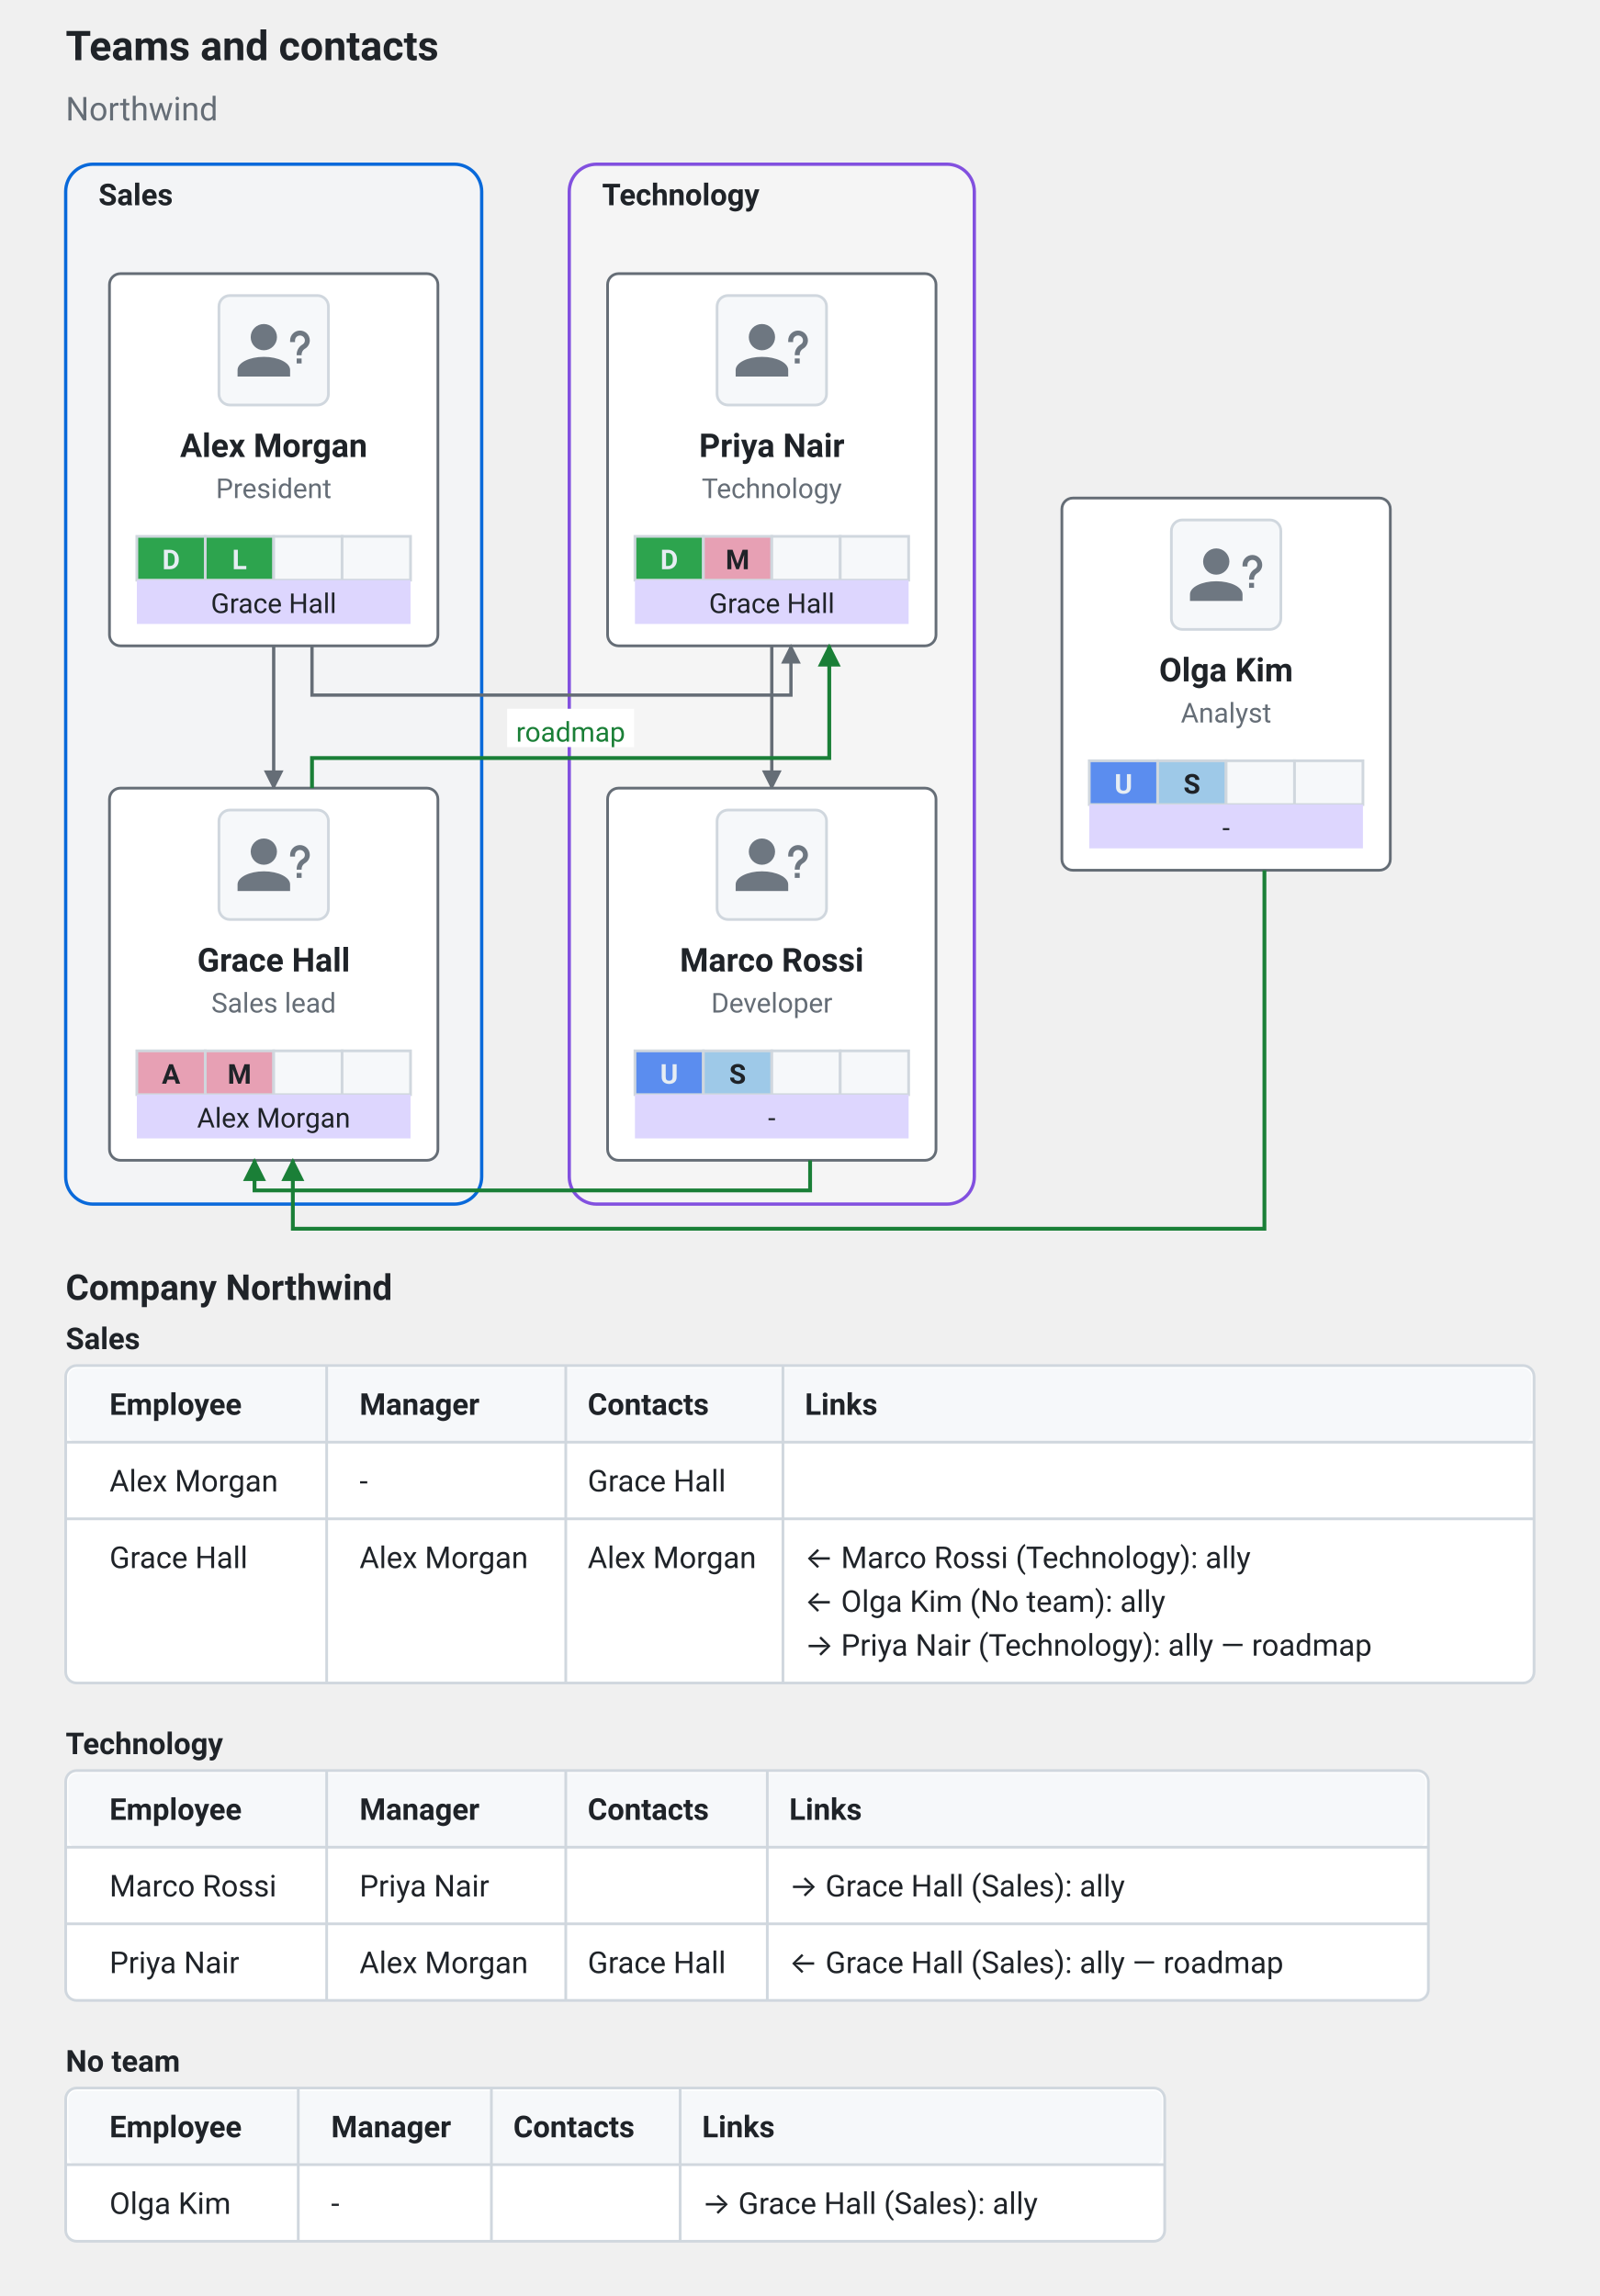
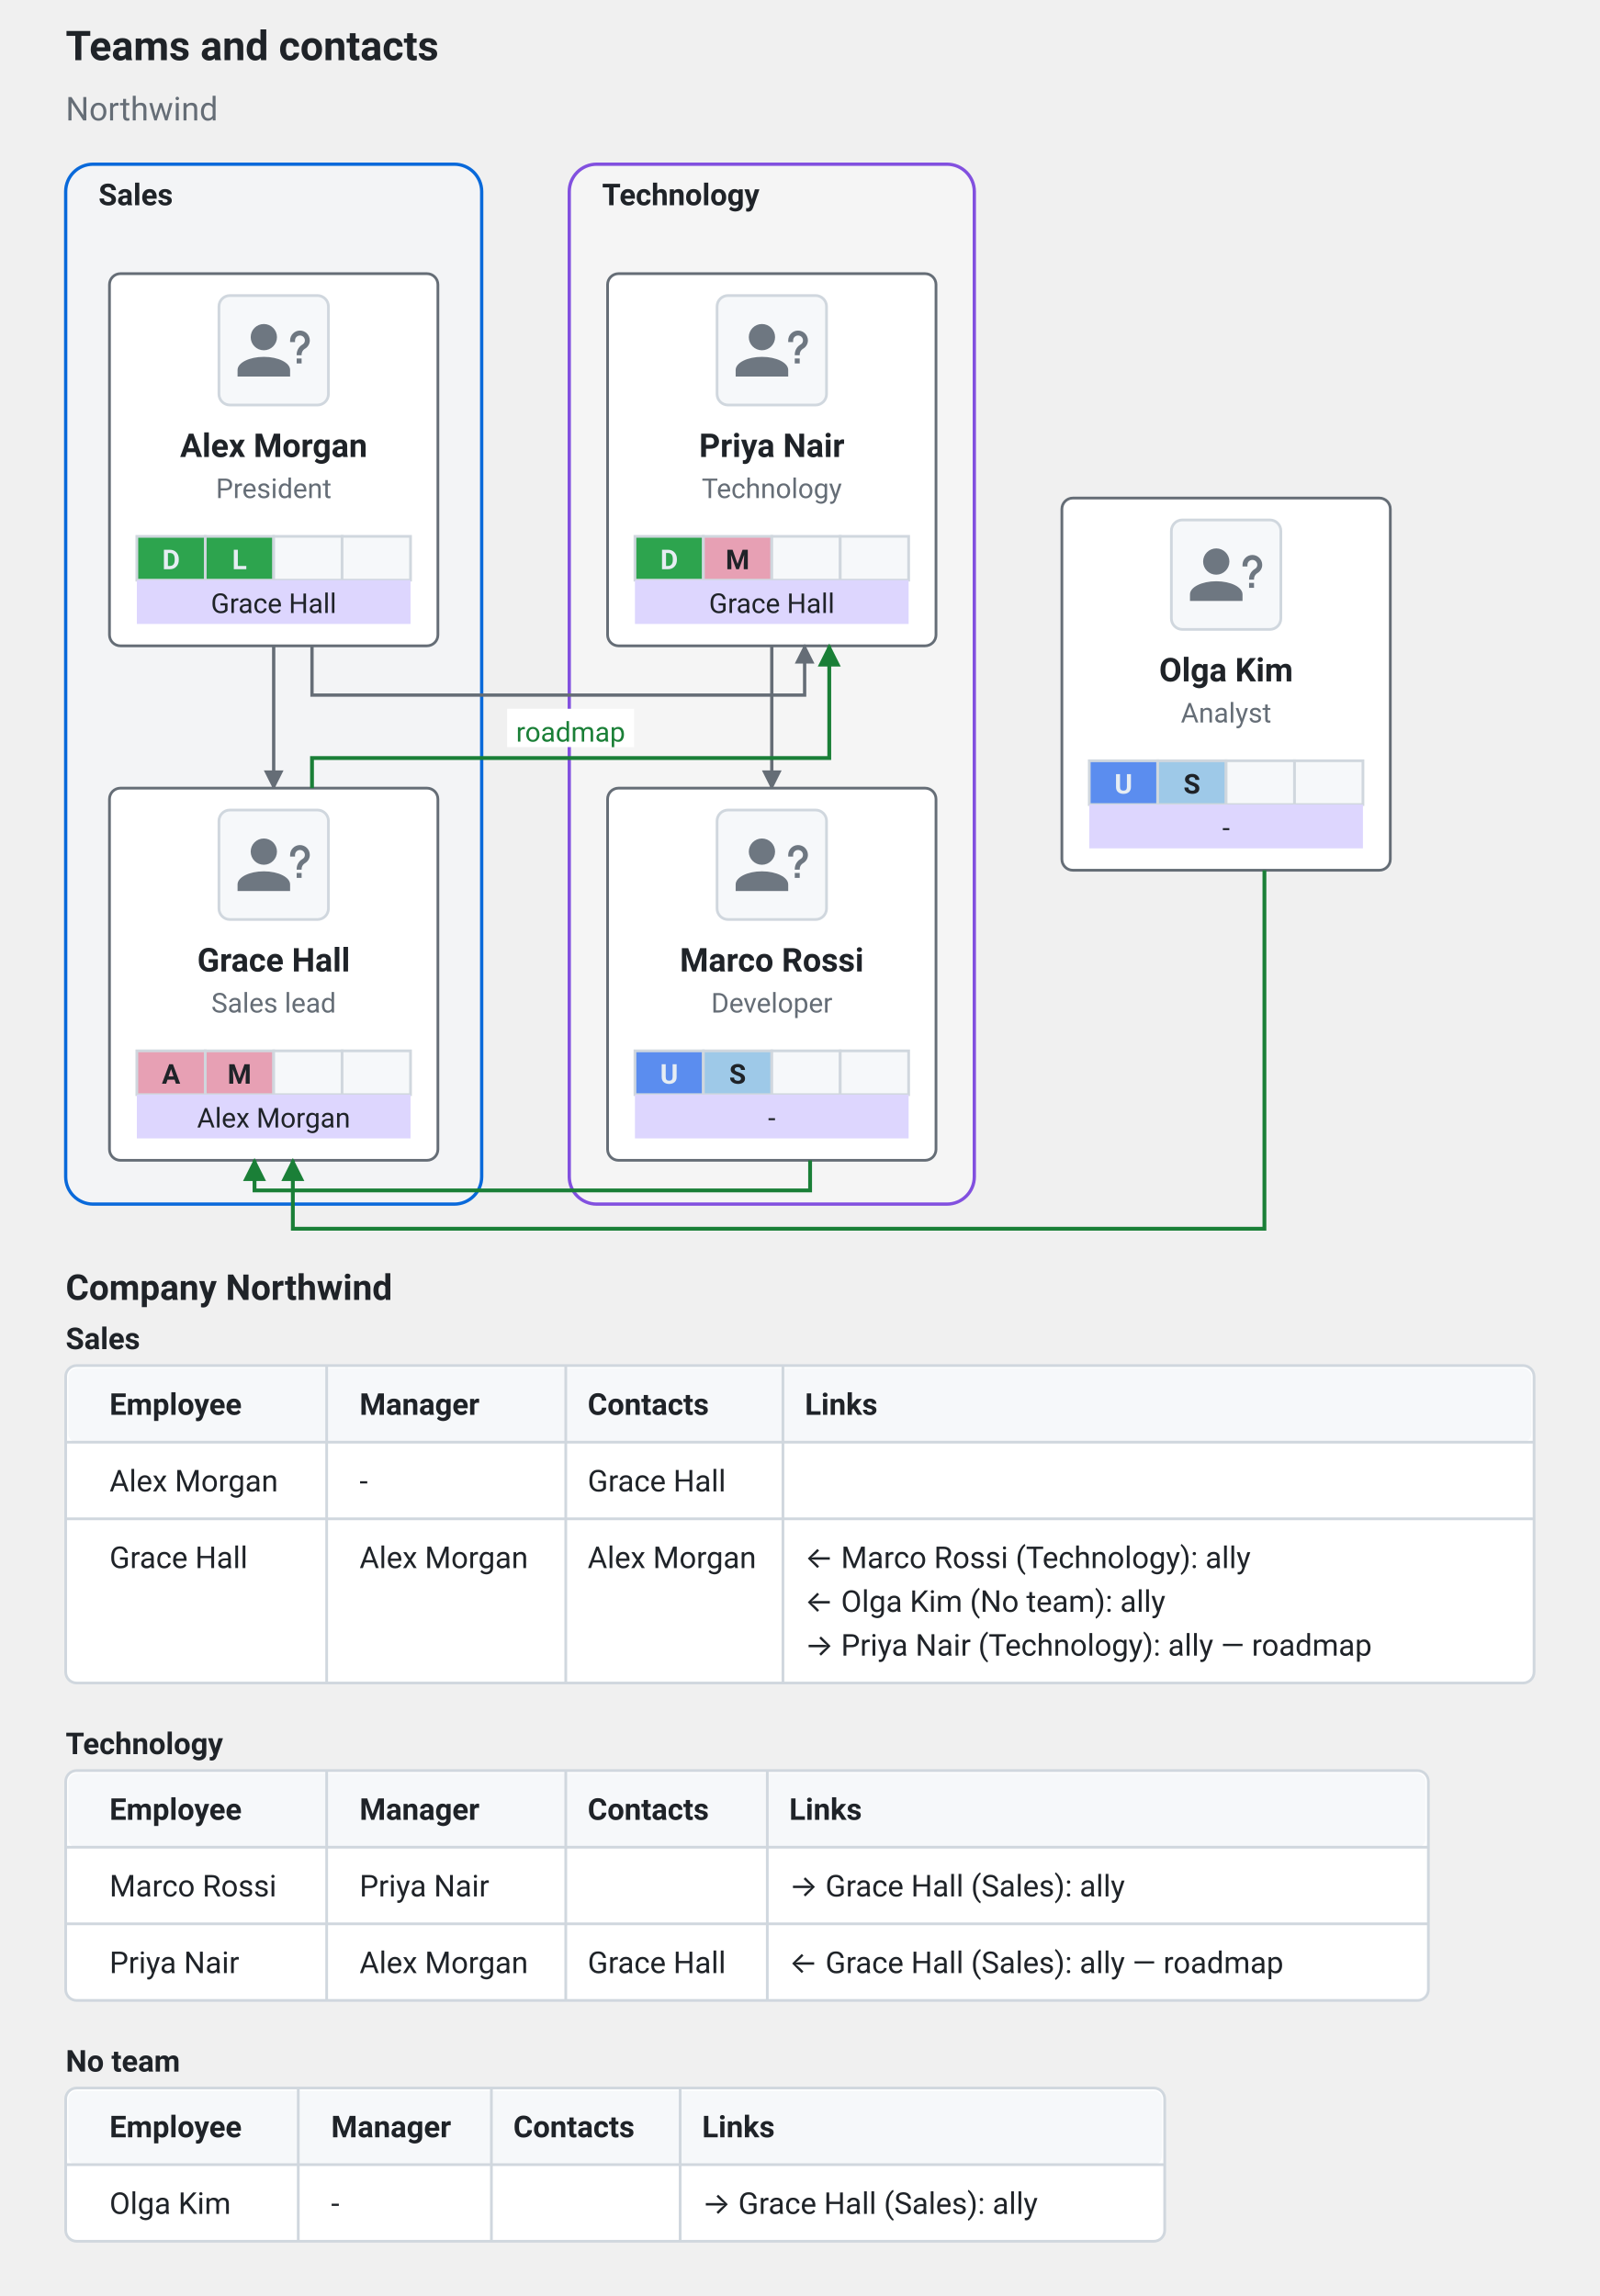
<svg xmlns="http://www.w3.org/2000/svg" viewBox="0 0 584.52 839" width="584.52" height="839" role="img" font-family="system-ui, -apple-system, &quot;Segoe UI&quot;, Roboto, sans-serif">
  <text x="24" y="22" fill="#1f2328" font-size="15" text-anchor="start" font-weight="700">Teams and contacts</text>
  <text x="24" y="44" fill="#656d76" font-size="12" text-anchor="start">Northwind</text>
  <text x="24" y="475" fill="#1f2328" font-size="13" text-anchor="start" font-weight="700" data-comms-title="powermap">Company Northwind</text>
  <text x="24" y="493" fill="#1f2328" font-size="11" text-anchor="start" font-weight="700" data-comms-team="powermap">Sales</text>
  <rect x="24" y="499" width="536.52" height="116" fill="#ffffff" stroke="#d0d7de" stroke-width="1" rx="4" data-comms="powermap" />
  <rect x="25" y="500" width="534.52" height="27" fill="#f6f8fa" rx="3" data-comms-header="powermap" />
  <text x="40" y="517" fill="#1f2328" font-size="11" text-anchor="start" font-weight="700">Employee</text>
  <text x="131.36" y="517" fill="#1f2328" font-size="11" text-anchor="start" font-weight="700">Manager</text>
  <text x="214.72" y="517" fill="#1f2328" font-size="11" text-anchor="start" font-weight="700">Contacts</text>
  <text x="294.08" y="517" fill="#1f2328" font-size="11" text-anchor="start" font-weight="700">Links</text>
  <line x1="119.36" y1="499" x2="119.36" y2="615" stroke="#d0d7de" stroke-width="1" />
  <line x1="206.72" y1="499" x2="206.72" y2="615" stroke="#d0d7de" stroke-width="1" />
  <line x1="286.08" y1="499" x2="286.08" y2="615" stroke="#d0d7de" stroke-width="1" />
  <line x1="24" y1="527" x2="560.52" y2="527" stroke="#d0d7de" stroke-width="1" />
  <text x="40" y="545" fill="#1f2328" font-size="11" text-anchor="start">Alex Morgan</text>
  <text x="131.36" y="545" fill="#1f2328" font-size="11" text-anchor="start">-</text>
  <text x="214.72" y="545" fill="#1f2328" font-size="11" text-anchor="start">Grace Hall</text>
  <line x1="24" y1="555" x2="560.52" y2="555" stroke="#d0d7de" stroke-width="1" />
  <text x="40" y="573" fill="#1f2328" font-size="11" text-anchor="start">Grace Hall</text>
  <text x="131.36" y="573" fill="#1f2328" font-size="11" text-anchor="start">Alex Morgan</text>
  <text x="214.72" y="573" fill="#1f2328" font-size="11" text-anchor="start">Alex Morgan</text>
  <text x="294.08" y="573" fill="#1f2328" font-size="11" text-anchor="start">← Marco Rossi (Technology): ally</text>
  <text x="294.08" y="589" fill="#1f2328" font-size="11" text-anchor="start">← Olga Kim (No team): ally</text>
  <text x="294.08" y="605" fill="#1f2328" font-size="11" text-anchor="start">→ Priya Nair (Technology): ally — roadmap</text>
  <text x="24" y="641" fill="#1f2328" font-size="11" text-anchor="start" font-weight="700" data-comms-team="powermap">Technology</text>
  <rect x="24" y="647" width="497.91" height="84" fill="#ffffff" stroke="#d0d7de" stroke-width="1" rx="4" data-comms="powermap" />
  <rect x="25" y="648" width="495.91" height="27" fill="#f6f8fa" rx="3" data-comms-header="powermap" />
  <text x="40" y="665" fill="#1f2328" font-size="11" text-anchor="start" font-weight="700">Employee</text>
  <text x="131.36" y="665" fill="#1f2328" font-size="11" text-anchor="start" font-weight="700">Manager</text>
  <text x="214.72" y="665" fill="#1f2328" font-size="11" text-anchor="start" font-weight="700">Contacts</text>
  <text x="288.36" y="665" fill="#1f2328" font-size="11" text-anchor="start" font-weight="700">Links</text>
  <line x1="119.36" y1="647" x2="119.36" y2="731" stroke="#d0d7de" stroke-width="1" />
  <line x1="206.72" y1="647" x2="206.72" y2="731" stroke="#d0d7de" stroke-width="1" />
  <line x1="280.36" y1="647" x2="280.36" y2="731" stroke="#d0d7de" stroke-width="1" />
  <line x1="24" y1="675" x2="521.91" y2="675" stroke="#d0d7de" stroke-width="1" />
  <text x="40" y="693" fill="#1f2328" font-size="11" text-anchor="start">Marco Rossi</text>
  <text x="131.36" y="693" fill="#1f2328" font-size="11" text-anchor="start">Priya Nair</text>
  <text x="288.36" y="693" fill="#1f2328" font-size="11" text-anchor="start">→ Grace Hall (Sales): ally</text>
  <line x1="24" y1="703" x2="521.91" y2="703" stroke="#d0d7de" stroke-width="1" />
  <text x="40" y="721" fill="#1f2328" font-size="11" text-anchor="start">Priya Nair</text>
  <text x="131.36" y="721" fill="#1f2328" font-size="11" text-anchor="start">Alex Morgan</text>
  <text x="214.72" y="721" fill="#1f2328" font-size="11" text-anchor="start">Grace Hall</text>
  <text x="288.36" y="721" fill="#1f2328" font-size="11" text-anchor="start">← Grace Hall (Sales): ally — roadmap</text>
  <text x="24" y="757" fill="#1f2328" font-size="11" text-anchor="start" font-weight="700" data-comms-team="powermap">No team</text>
  <rect x="24" y="763" width="401.56" height="56" fill="#ffffff" stroke="#d0d7de" stroke-width="1" rx="4" data-comms="powermap" />
  <rect x="25" y="764" width="399.56" height="27" fill="#f6f8fa" rx="3" data-comms-header="powermap" />
  <text x="40" y="781" fill="#1f2328" font-size="11" text-anchor="start" font-weight="700">Employee</text>
  <text x="120.98" y="781" fill="#1f2328" font-size="11" text-anchor="start" font-weight="700">Manager</text>
  <text x="187.55" y="781" fill="#1f2328" font-size="11" text-anchor="start" font-weight="700">Contacts</text>
  <text x="256.52" y="781" fill="#1f2328" font-size="11" text-anchor="start" font-weight="700">Links</text>
  <line x1="108.98" y1="763" x2="108.98" y2="819" stroke="#d0d7de" stroke-width="1" />
  <line x1="179.55" y1="763" x2="179.55" y2="819" stroke="#d0d7de" stroke-width="1" />
  <line x1="248.52" y1="763" x2="248.52" y2="819" stroke="#d0d7de" stroke-width="1" />
  <line x1="24" y1="791" x2="425.56" y2="791" stroke="#d0d7de" stroke-width="1" />
  <text x="40" y="809" fill="#1f2328" font-size="11" text-anchor="start">Olga Kim</text>
  <text x="120.98" y="809" fill="#1f2328" font-size="11" text-anchor="start">-</text>
  <text x="256.52" y="809" fill="#1f2328" font-size="11" text-anchor="start">→ Grace Hall (Sales): ally</text>
  <defs>
    <marker id="ext-pm-report" viewBox="0 0 10 10" refX="9" refY="5" markerWidth="6" markerHeight="6" orient="auto-start-reverse">
      <path d="M 0 0 L 10 5 L 0 10 z" fill="#656d76" />
    </marker>
  </defs>
  <rect x="24" y="60" width="152" height="380" rx="10" ry="10" fill="#f6f8fa" fill-opacity="0.55" stroke="#0969da" stroke-width="1.2" data-team="powermap" data-team-id="sales" />
  <text x="36" y="75" fill="#1f2328" font-size="11" text-anchor="start" font-weight="600" data-team-label="1">Sales</text>
  <rect x="208" y="60" width="148" height="380" rx="10" ry="10" fill="#ffffff" fill-opacity="0.35" stroke="#8250df" stroke-width="1.2" data-team="powermap" data-team-id="tech" />
  <text x="220" y="75" fill="#1f2328" font-size="11" text-anchor="start" font-weight="600" data-team-label="1">Technology</text>
  <path d="M 100 236 L 100 262 L 100 262 L 100 288" fill="none" stroke="#656d76" stroke-width="1.2" marker-end="url(#ext-pm-report)" />
  <path d="M 282 236 L 282 262 L 282 262 L 282 288" fill="none" stroke="#656d76" stroke-width="1.2" marker-end="url(#ext-pm-report)" />
  <rect x="40" y="100" width="120" height="136" fill="#ffffff" stroke="#656d76" stroke-width="1" rx="4" />
  <rect x="80" y="108" width="40" height="40" fill="#f6f8fa" stroke="#d0d7de" stroke-width="1" rx="4" />
  <g data-avatar="?" transform="translate(85.6 113.6) scale(1.2)">
    <path d="M13 8a4 4 0 0 1-4 4a4 4 0 0 1-4-4a4 4 0 0 1 4-4a4 4 0 0 1 4 4m4 10v2H1v-2c0-2.21 3.58-4 8-4s8 1.79 8 4m3.5-3.5V16H19v-1.5zm-2-5H17V9a3 3 0 0 1 3-3a3 3 0 0 1 3 3c0 .97-.5 1.88-1.29 2.41l-.3.19c-.57.4-.91 1.01-.91 1.7v.2H19v-.2c0-1.19.6-2.3 1.59-2.95l.29-.19c.39-.26.62-.69.62-1.16A1.5 1.5 0 0 0 20 7.5A1.5 1.5 0 0 0 18.5 9z" fill="#6e7781" />
  </g>
  <text x="100" y="167" fill="#1f2328" font-size="12" text-anchor="middle" font-weight="700">Alex Morgan</text>
  <text x="100" y="182" fill="#656d76" font-size="10" text-anchor="middle">President</text>
  <rect x="50" y="196" width="25" height="16" fill="#2da44e" stroke="#d0d7de" />
  <text x="62.5" y="208" fill="#e6edf3" font-size="10" text-anchor="middle" font-weight="700">D</text>
  <rect x="75" y="196" width="25" height="16" fill="#2da44e" stroke="#d0d7de" />
  <text x="87.5" y="208" fill="#e6edf3" font-size="10" text-anchor="middle" font-weight="700">L</text>
  <rect x="100" y="196" width="25" height="16" fill="#f6f8fa" stroke="#d0d7de" />
  <rect x="125" y="196" width="25" height="16" fill="#f6f8fa" stroke="#d0d7de" />
  <rect x="50" y="212" width="100" height="16" fill="#ddd6fe" />
  <text x="100" y="224" fill="#1f2328" font-size="10" text-anchor="middle">Grace Hall</text>
  <rect x="40" y="288" width="120" height="136" fill="#ffffff" stroke="#656d76" stroke-width="1" rx="4" />
  <rect x="80" y="296" width="40" height="40" fill="#f6f8fa" stroke="#d0d7de" stroke-width="1" rx="4" />
  <g data-avatar="?" transform="translate(85.6 301.6) scale(1.2)">
    <path d="M13 8a4 4 0 0 1-4 4a4 4 0 0 1-4-4a4 4 0 0 1 4-4a4 4 0 0 1 4 4m4 10v2H1v-2c0-2.21 3.58-4 8-4s8 1.79 8 4m3.5-3.5V16H19v-1.5zm-2-5H17V9a3 3 0 0 1 3-3a3 3 0 0 1 3 3c0 .97-.5 1.88-1.29 2.41l-.3.19c-.57.4-.91 1.01-.91 1.7v.2H19v-.2c0-1.19.6-2.3 1.59-2.95l.29-.19c.39-.26.62-.69.62-1.16A1.5 1.5 0 0 0 20 7.5A1.5 1.5 0 0 0 18.5 9z" fill="#6e7781" />
  </g>
  <text x="100" y="355" fill="#1f2328" font-size="12" text-anchor="middle" font-weight="700">Grace Hall</text>
  <text x="100" y="370" fill="#656d76" font-size="10" text-anchor="middle">Sales lead</text>
  <rect x="50" y="384" width="25" height="16" fill="#e7a0b4" stroke="#d0d7de" />
  <text x="62.5" y="396" fill="#1f2328" font-size="10" text-anchor="middle" font-weight="700">A</text>
  <rect x="75" y="384" width="25" height="16" fill="#e7a0b4" stroke="#d0d7de" />
  <text x="87.5" y="396" fill="#1f2328" font-size="10" text-anchor="middle" font-weight="700">M</text>
  <rect x="100" y="384" width="25" height="16" fill="#f6f8fa" stroke="#d0d7de" />
  <rect x="125" y="384" width="25" height="16" fill="#f6f8fa" stroke="#d0d7de" />
  <rect x="50" y="400" width="100" height="16" fill="#ddd6fe" />
  <text x="100" y="412" fill="#1f2328" font-size="10" text-anchor="middle">Alex Morgan</text>
  <rect x="222" y="100" width="120" height="136" fill="#ffffff" stroke="#656d76" stroke-width="1" rx="4" />
  <rect x="262" y="108" width="40" height="40" fill="#f6f8fa" stroke="#d0d7de" stroke-width="1" rx="4" />
  <g data-avatar="?" transform="translate(267.6 113.6) scale(1.2)">
    <path d="M13 8a4 4 0 0 1-4 4a4 4 0 0 1-4-4a4 4 0 0 1 4-4a4 4 0 0 1 4 4m4 10v2H1v-2c0-2.21 3.58-4 8-4s8 1.79 8 4m3.5-3.5V16H19v-1.5zm-2-5H17V9a3 3 0 0 1 3-3a3 3 0 0 1 3 3c0 .97-.5 1.88-1.29 2.41l-.3.19c-.57.4-.91 1.01-.91 1.7v.2H19v-.2c0-1.19.6-2.3 1.59-2.95l.29-.19c.39-.26.62-.69.62-1.16A1.5 1.5 0 0 0 20 7.5A1.5 1.5 0 0 0 18.5 9z" fill="#6e7781" />
  </g>
  <text x="282" y="167" fill="#1f2328" font-size="12" text-anchor="middle" font-weight="700">Priya Nair</text>
  <text x="282" y="182" fill="#656d76" font-size="10" text-anchor="middle">Technology</text>
  <rect x="232" y="196" width="25" height="16" fill="#2da44e" stroke="#d0d7de" />
  <text x="244.5" y="208" fill="#e6edf3" font-size="10" text-anchor="middle" font-weight="700">D</text>
  <rect x="257" y="196" width="25" height="16" fill="#e7a0b4" stroke="#d0d7de" />
  <text x="269.5" y="208" fill="#1f2328" font-size="10" text-anchor="middle" font-weight="700">M</text>
  <rect x="282" y="196" width="25" height="16" fill="#f6f8fa" stroke="#d0d7de" />
  <rect x="307" y="196" width="25" height="16" fill="#f6f8fa" stroke="#d0d7de" />
  <rect x="232" y="212" width="100" height="16" fill="#ddd6fe" />
  <text x="282" y="224" fill="#1f2328" font-size="10" text-anchor="middle">Grace Hall</text>
  <rect x="222" y="288" width="120" height="136" fill="#ffffff" stroke="#656d76" stroke-width="1" rx="4" />
  <rect x="262" y="296" width="40" height="40" fill="#f6f8fa" stroke="#d0d7de" stroke-width="1" rx="4" />
  <g data-avatar="?" transform="translate(267.6 301.6) scale(1.2)">
    <path d="M13 8a4 4 0 0 1-4 4a4 4 0 0 1-4-4a4 4 0 0 1 4-4a4 4 0 0 1 4 4m4 10v2H1v-2c0-2.21 3.58-4 8-4s8 1.79 8 4m3.5-3.5V16H19v-1.5zm-2-5H17V9a3 3 0 0 1 3-3a3 3 0 0 1 3 3c0 .97-.5 1.88-1.29 2.41l-.3.19c-.57.4-.91 1.01-.91 1.7v.2H19v-.2c0-1.19.6-2.3 1.59-2.95l.29-.19c.39-.26.62-.69.62-1.16A1.5 1.5 0 0 0 20 7.5A1.5 1.5 0 0 0 18.5 9z" fill="#6e7781" />
  </g>
  <text x="282" y="355" fill="#1f2328" font-size="12" text-anchor="middle" font-weight="700">Marco Rossi</text>
  <text x="282" y="370" fill="#656d76" font-size="10" text-anchor="middle">Developer</text>
  <rect x="232" y="384" width="25" height="16" fill="#5b8def" stroke="#d0d7de" />
  <text x="244.5" y="396" fill="#e6edf3" font-size="10" text-anchor="middle" font-weight="700">U</text>
  <rect x="257" y="384" width="25" height="16" fill="#9ec9e8" stroke="#d0d7de" />
  <text x="269.5" y="396" fill="#1f2328" font-size="10" text-anchor="middle" font-weight="700">S</text>
  <rect x="282" y="384" width="25" height="16" fill="#f6f8fa" stroke="#d0d7de" />
  <rect x="307" y="384" width="25" height="16" fill="#f6f8fa" stroke="#d0d7de" />
  <rect x="232" y="400" width="100" height="16" fill="#ddd6fe" />
  <text x="282" y="412" fill="#1f2328" font-size="10" text-anchor="middle">-</text>
  <rect x="388" y="182" width="120" height="136" fill="#ffffff" stroke="#656d76" stroke-width="1" rx="4" />
  <rect x="428" y="190" width="40" height="40" fill="#f6f8fa" stroke="#d0d7de" stroke-width="1" rx="4" />
  <g data-avatar="?" transform="translate(433.6 195.6) scale(1.2)">
    <path d="M13 8a4 4 0 0 1-4 4a4 4 0 0 1-4-4a4 4 0 0 1 4-4a4 4 0 0 1 4 4m4 10v2H1v-2c0-2.21 3.58-4 8-4s8 1.79 8 4m3.5-3.5V16H19v-1.5zm-2-5H17V9a3 3 0 0 1 3-3a3 3 0 0 1 3 3c0 .97-.5 1.88-1.29 2.41l-.3.19c-.57.4-.91 1.01-.91 1.7v.2H19v-.2c0-1.19.6-2.3 1.59-2.95l.29-.19c.39-.26.62-.69.62-1.16A1.5 1.5 0 0 0 20 7.5A1.5 1.5 0 0 0 18.5 9z" fill="#6e7781" />
  </g>
  <text x="448" y="249" fill="#1f2328" font-size="12" text-anchor="middle" font-weight="700">Olga Kim</text>
  <text x="448" y="264" fill="#656d76" font-size="10" text-anchor="middle">Analyst</text>
  <rect x="398" y="278" width="25" height="16" fill="#5b8def" stroke="#d0d7de" />
  <text x="410.5" y="290" fill="#e6edf3" font-size="10" text-anchor="middle" font-weight="700">U</text>
  <rect x="423" y="278" width="25" height="16" fill="#9ec9e8" stroke="#d0d7de" />
  <text x="435.5" y="290" fill="#1f2328" font-size="10" text-anchor="middle" font-weight="700">S</text>
  <rect x="448" y="278" width="25" height="16" fill="#f6f8fa" stroke="#d0d7de" />
  <rect x="473" y="278" width="25" height="16" fill="#f6f8fa" stroke="#d0d7de" />
  <rect x="398" y="294" width="100" height="16" fill="#ddd6fe" />
  <text x="448" y="306" fill="#1f2328" font-size="10" text-anchor="middle">-</text>
  <defs>
    <marker id="ext-pm-link-0" viewBox="0 0 10 10" refX="9" refY="5" markerWidth="6" markerHeight="6" orient="auto-start-reverse">
      <path d="M 0 0 L 10 5 L 0 10 z" fill="#656d76" />
    </marker>
  </defs>
-   <path d="M 114 236 L 114 254 L 289 254 L 289 236" fill="none" stroke="#656d76" stroke-width="1.2" marker-end="url(#ext-pm-link-0)" />
+   <path d="M 114 236 L 114 254 L 294 254 L 294 236" fill="none" stroke="#656d76" stroke-width="1.2" marker-end="url(#ext-pm-link-0)" />
  <defs>
    <marker id="ext-pm-link-1" viewBox="0 0 10 10" refX="9" refY="5" markerWidth="6" markerHeight="6" orient="auto-start-reverse">
      <path d="M 0 0 L 10 5 L 0 10 z" fill="#1a7f37" />
    </marker>
  </defs>
  <path d="M 114 288 L 114 277 L 303 277 L 303 236" fill="none" stroke="#1a7f37" stroke-width="1.4" marker-end="url(#ext-pm-link-1)" />
  <defs>
    <marker id="ext-pm-link-2" viewBox="0 0 10 10" refX="9" refY="5" markerWidth="6" markerHeight="6" orient="auto-start-reverse">
      <path d="M 0 0 L 10 5 L 0 10 z" fill="#1a7f37" />
    </marker>
  </defs>
  <path d="M 462 318 L 462 449 L 107 449 L 107 424" fill="none" stroke="#1a7f37" stroke-width="1.4" marker-end="url(#ext-pm-link-2)" />
  <defs>
    <marker id="ext-pm-link-3" viewBox="0 0 10 10" refX="9" refY="5" markerWidth="6" markerHeight="6" orient="auto-start-reverse">
      <path d="M 0 0 L 10 5 L 0 10 z" fill="#1a7f37" />
    </marker>
  </defs>
  <path d="M 296 424 L 296 435 L 93 435 L 93 424" fill="none" stroke="#1a7f37" stroke-width="1.4" marker-end="url(#ext-pm-link-3)" />
  <rect x="185.3" y="259" width="46.4" height="14" fill="#ffffff" stroke="none" data-label-plate="1" />
  <text x="208.5" y="271" fill="#1a7f37" font-size="10" text-anchor="middle" data-edge-label="1">roadmap</text>
</svg>
